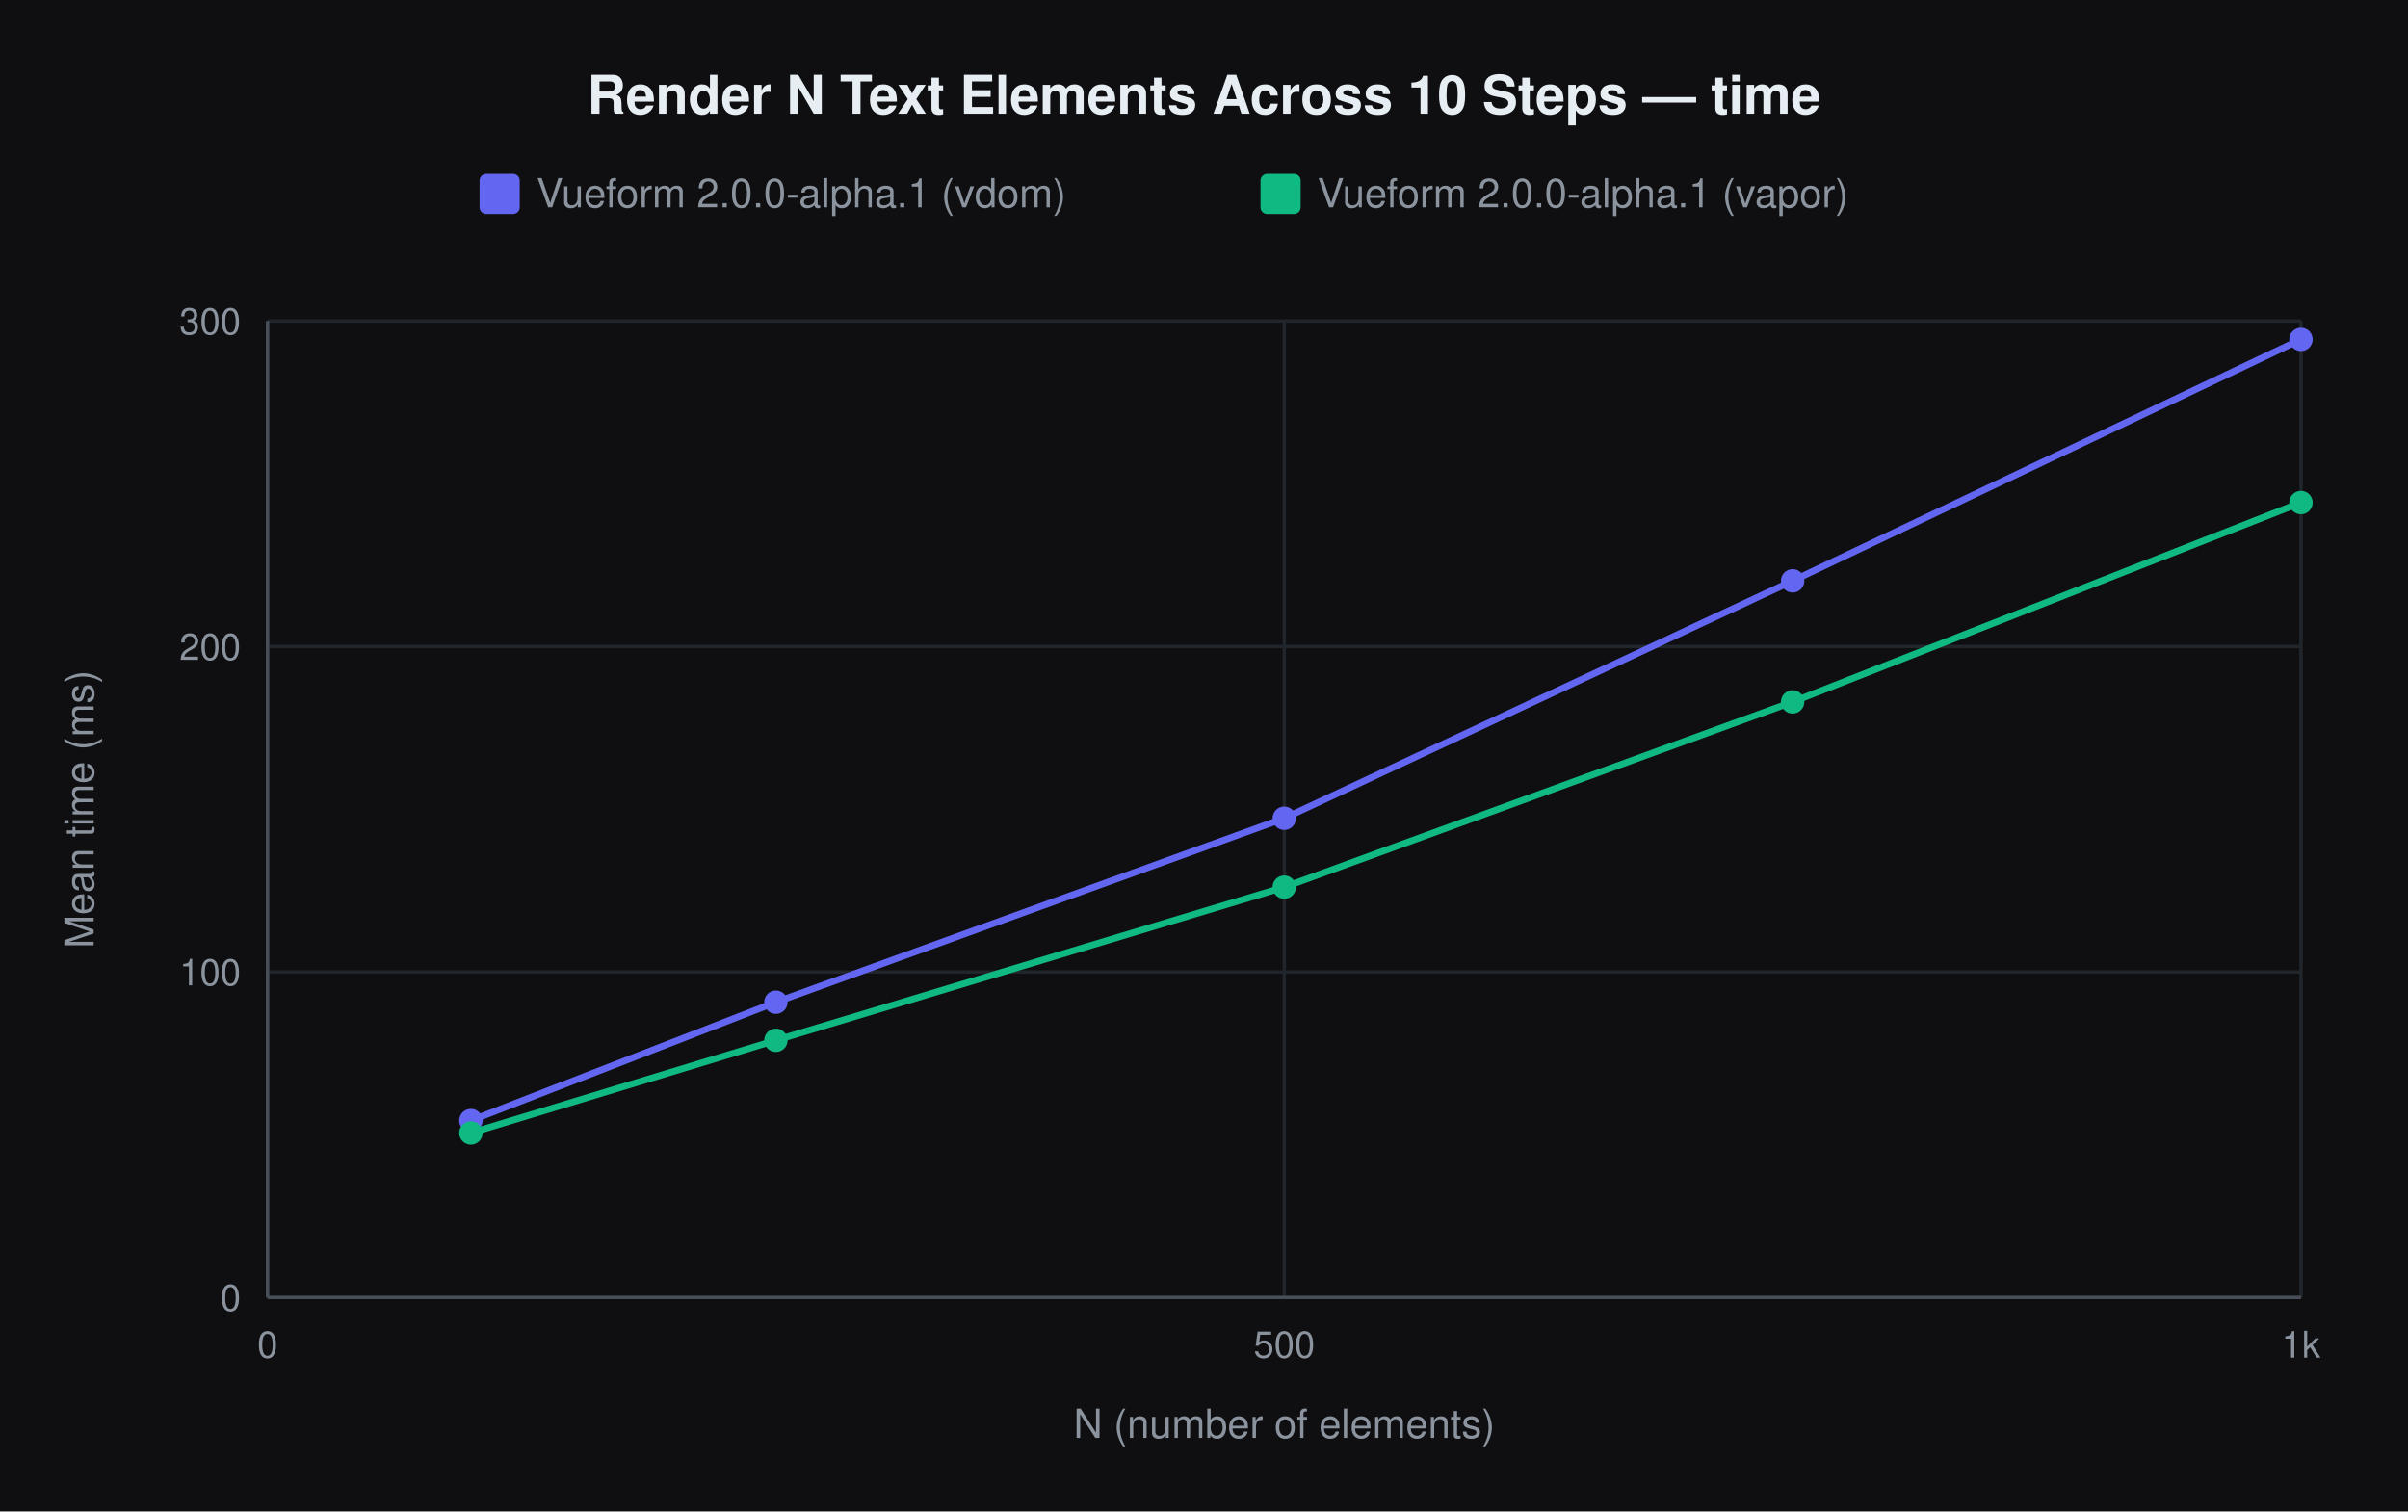
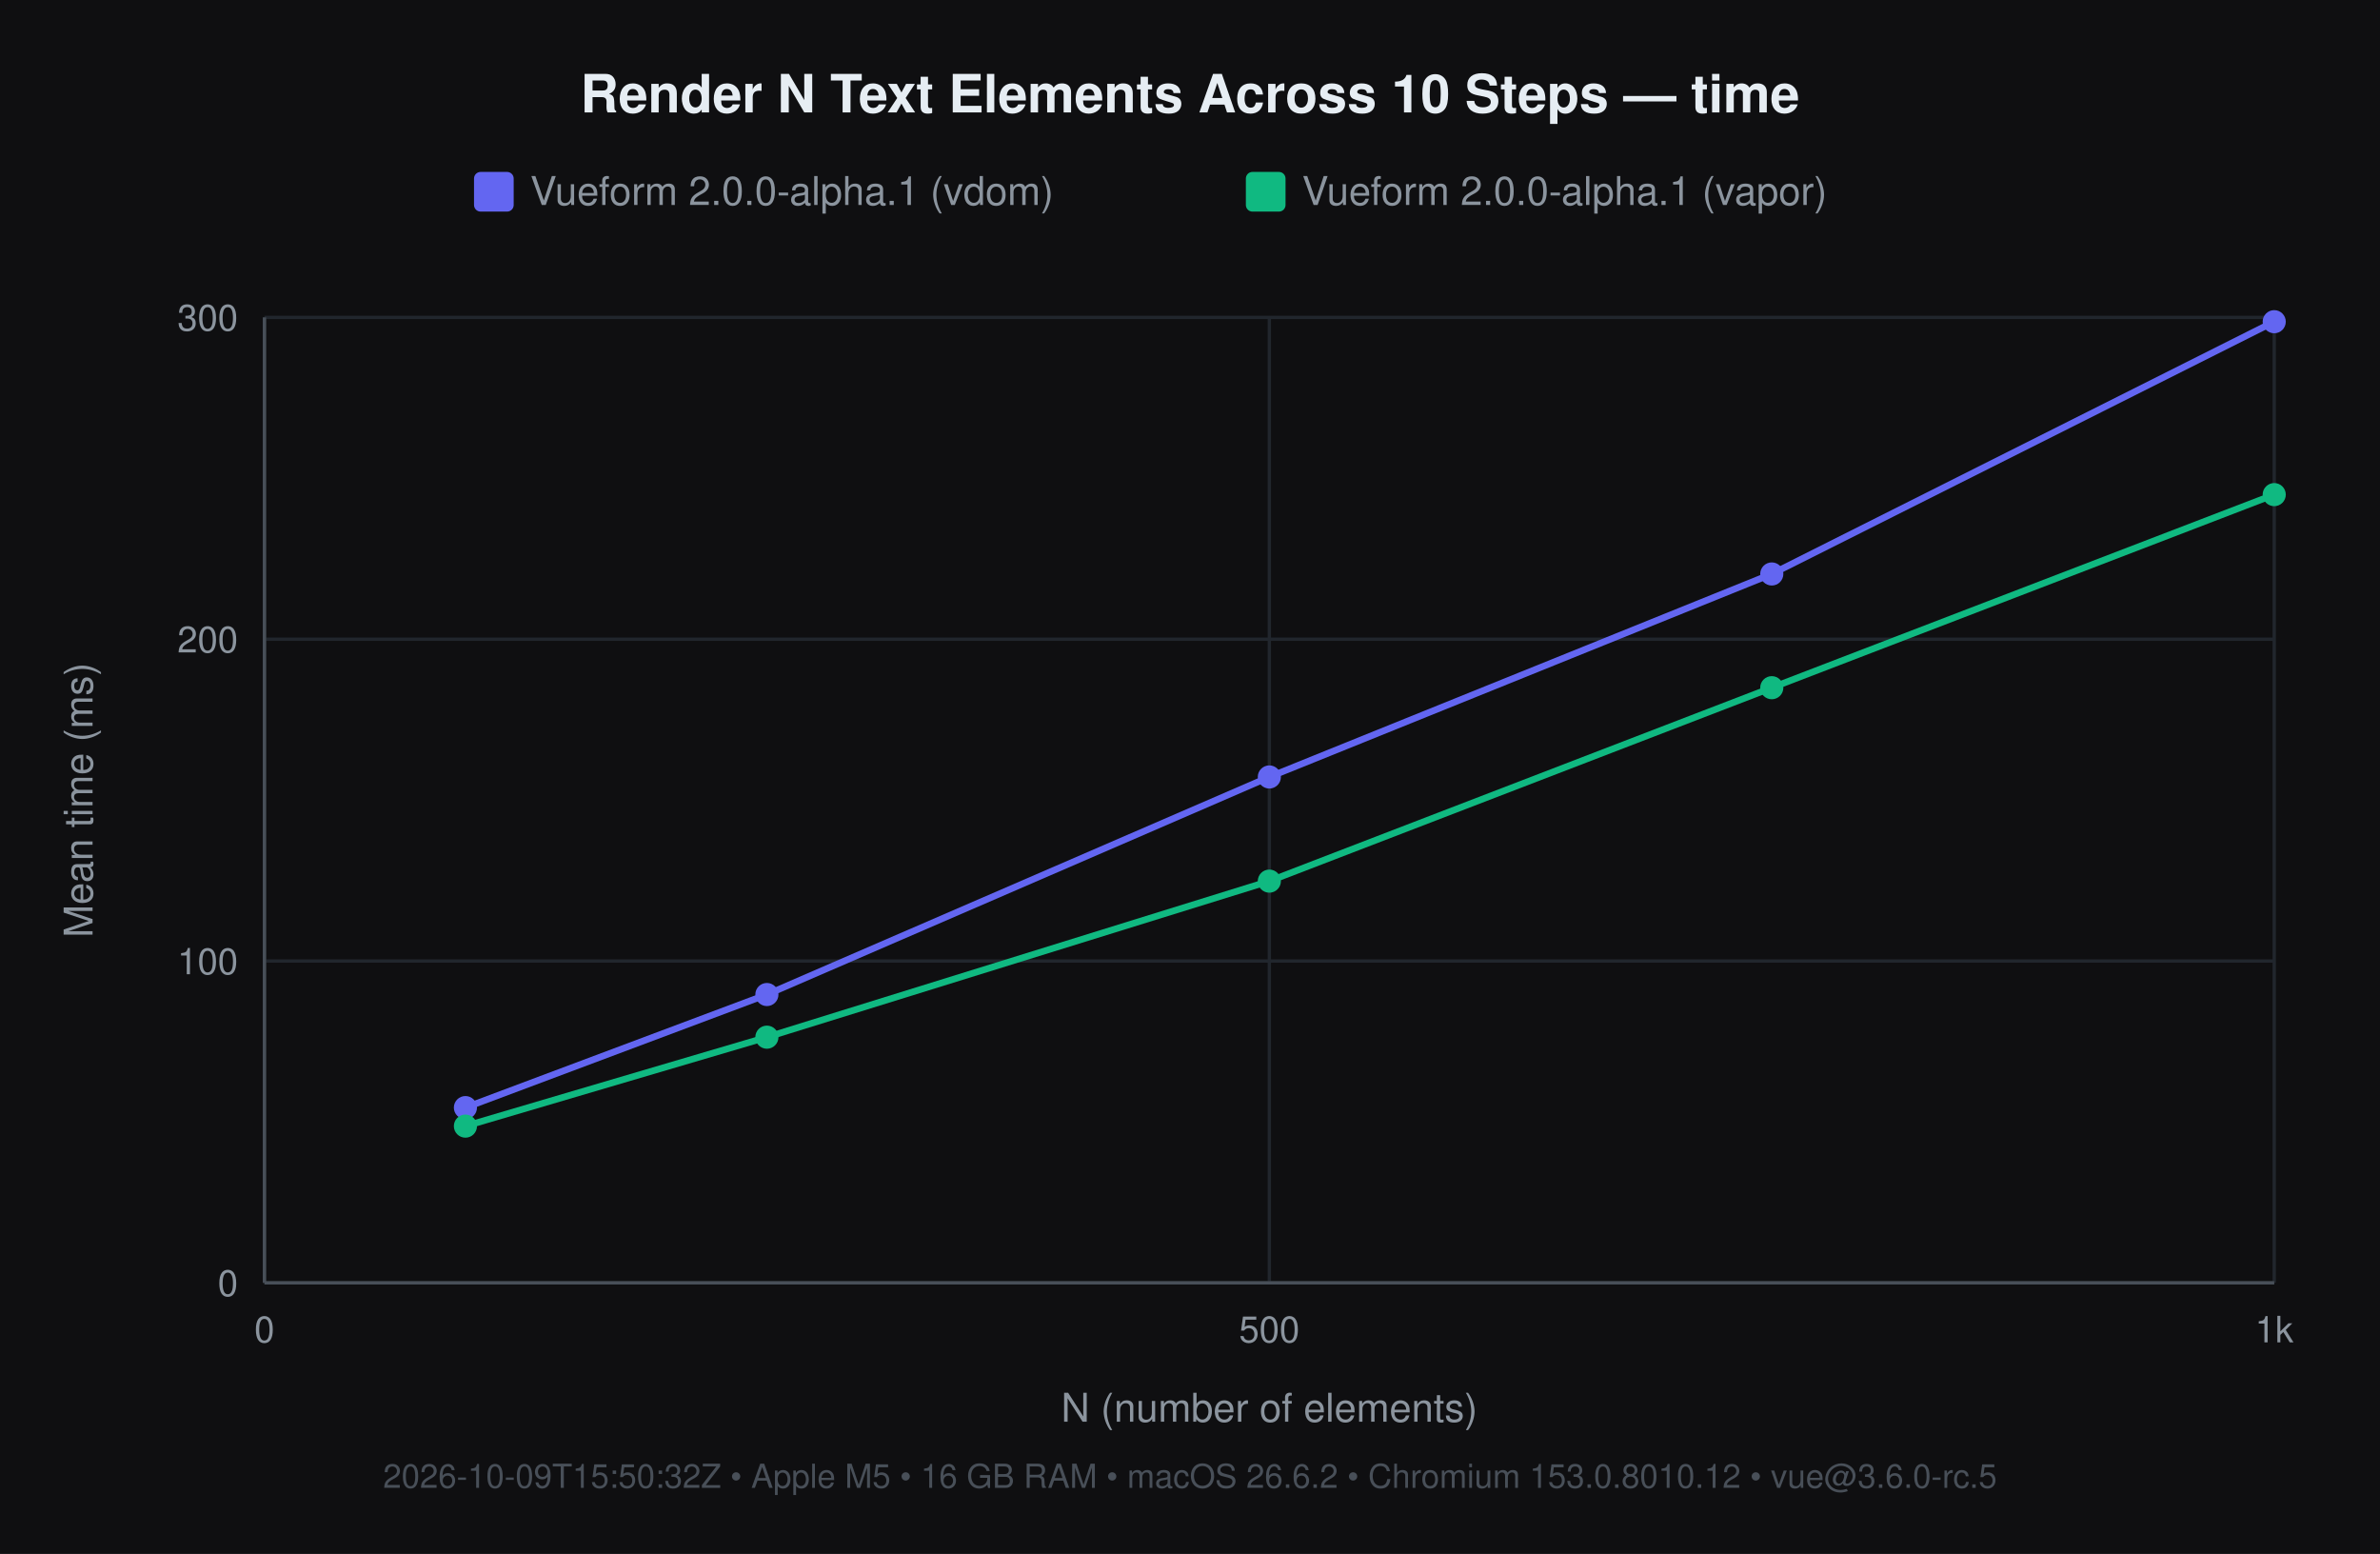
- <svg xmlns="http://www.w3.org/2000/svg" width="720" height="452" viewBox="0 0 720 452" font-family="-apple-system, 'Segoe UI', Helvetica, Arial, sans-serif">
-   <rect width="720" height="452" fill="#0f0f11" />
+ <svg xmlns="http://www.w3.org/2000/svg" width="720" height="470" viewBox="0 0 720 470" font-family="-apple-system, 'Segoe UI', Helvetica, Arial, sans-serif">
+   <rect width="720" height="470" fill="#0f0f11" />
  <text x="360" y="34" font-size="16" font-weight="600" fill="#e6edf3" text-anchor="middle">Render N Text Elements Across 10 Steps — time</text>
  <rect x="143.4" y="52" width="12" height="12" rx="2" fill="#6366f1" />
  <text x="160.4" y="62" font-size="12" fill="#8b949e">Vueform 2.0.0-alpha.1 (vdom)</text>
  <rect x="376.9" y="52" width="12" height="12" rx="2" fill="#10b981" />
  <text x="393.9" y="62" font-size="12" fill="#8b949e">Vueform 2.0.0-alpha.1 (vapor)</text>
  <line x1="80" y1="388" x2="688" y2="388" stroke="#21262d" stroke-width="1" />
  <text x="72" y="392" font-size="11" fill="#8b949e" text-anchor="end">0</text>
  <line x1="80" y1="290.667" x2="688" y2="290.667" stroke="#21262d" stroke-width="1" />
  <text x="72" y="294.667" font-size="11" fill="#8b949e" text-anchor="end">100</text>
  <line x1="80" y1="193.333" x2="688" y2="193.333" stroke="#21262d" stroke-width="1" />
  <text x="72" y="197.333" font-size="11" fill="#8b949e" text-anchor="end">200</text>
  <line x1="80" y1="96" x2="688" y2="96" stroke="#21262d" stroke-width="1" />
  <text x="72" y="100" font-size="11" fill="#8b949e" text-anchor="end">300</text>
  <line x1="80" y1="96" x2="80" y2="388" stroke="#21262d" stroke-width="1" />
  <text x="80" y="406" font-size="11" fill="#8b949e" text-anchor="middle">0</text>
  <line x1="384" y1="96" x2="384" y2="388" stroke="#21262d" stroke-width="1" />
  <text x="384" y="406" font-size="11" fill="#8b949e" text-anchor="middle">500</text>
  <line x1="688" y1="96" x2="688" y2="388" stroke="#21262d" stroke-width="1" />
  <text x="688" y="406" font-size="11" fill="#8b949e" text-anchor="middle">1k</text>
  <line x1="80" y1="388" x2="688" y2="388" stroke="#484f58" stroke-width="1" />
  <line x1="80" y1="96" x2="80" y2="388" stroke="#484f58" stroke-width="1" />
  <text x="384" y="430" font-size="12" fill="#8b949e" text-anchor="middle">N (number of elements)</text>
  <text x="28" y="242" font-size="12" fill="#8b949e" text-anchor="middle" transform="rotate(-90 28 242)">Mean time (ms)</text>
-   <polyline points="140.8,335.1 232.0,299.7 384.0,244.7 536.0,173.7 688.0,101.5" fill="none" stroke="#6366f1" stroke-width="2" />
-   <circle cx="140.8" cy="335.1" r="3.5" fill="#6366f1" />
-   <circle cx="232.0" cy="299.7" r="3.5" fill="#6366f1" />
-   <circle cx="384.0" cy="244.7" r="3.5" fill="#6366f1" />
-   <circle cx="536.0" cy="173.7" r="3.5" fill="#6366f1" />
-   <circle cx="688.0" cy="101.5" r="3.5" fill="#6366f1" />
-   <polyline points="140.8,338.8 232.0,311.1 384.0,265.3 536.0,209.9 688.0,150.3" fill="none" stroke="#10b981" stroke-width="2" />
-   <circle cx="140.8" cy="338.8" r="3.5" fill="#10b981" />
-   <circle cx="232.0" cy="311.1" r="3.5" fill="#10b981" />
-   <circle cx="384.0" cy="265.3" r="3.5" fill="#10b981" />
-   <circle cx="536.0" cy="209.9" r="3.5" fill="#10b981" />
-   <circle cx="688.0" cy="150.3" r="3.5" fill="#10b981" />
+   <text x="360" y="450" font-size="10" fill="#484f58" text-anchor="middle">2026-10-09T15:50:32Z • Apple M5 • 16 GB RAM • macOS 26.6.2 • Chromium 153.0.8010.12 • vue@3.6.0-rc.5</text>
+   <polyline points="140.8,335.0 232.0,300.8 384.0,235.0 536.0,173.6 688.0,97.3" fill="none" stroke="#6366f1" stroke-width="2" />
+   <circle cx="140.8" cy="335.0" r="3.5" fill="#6366f1" />
+   <circle cx="232.0" cy="300.8" r="3.5" fill="#6366f1" />
+   <circle cx="384.0" cy="235.0" r="3.5" fill="#6366f1" />
+   <circle cx="536.0" cy="173.6" r="3.5" fill="#6366f1" />
+   <circle cx="688.0" cy="97.3" r="3.5" fill="#6366f1" />
+   <polyline points="140.8,340.6 232.0,313.7 384.0,266.5 536.0,208.0 688.0,149.6" fill="none" stroke="#10b981" stroke-width="2" />
+   <circle cx="140.8" cy="340.6" r="3.5" fill="#10b981" />
+   <circle cx="232.0" cy="313.7" r="3.5" fill="#10b981" />
+   <circle cx="384.0" cy="266.5" r="3.5" fill="#10b981" />
+   <circle cx="536.0" cy="208.0" r="3.5" fill="#10b981" />
+   <circle cx="688.0" cy="149.6" r="3.5" fill="#10b981" />
</svg>
